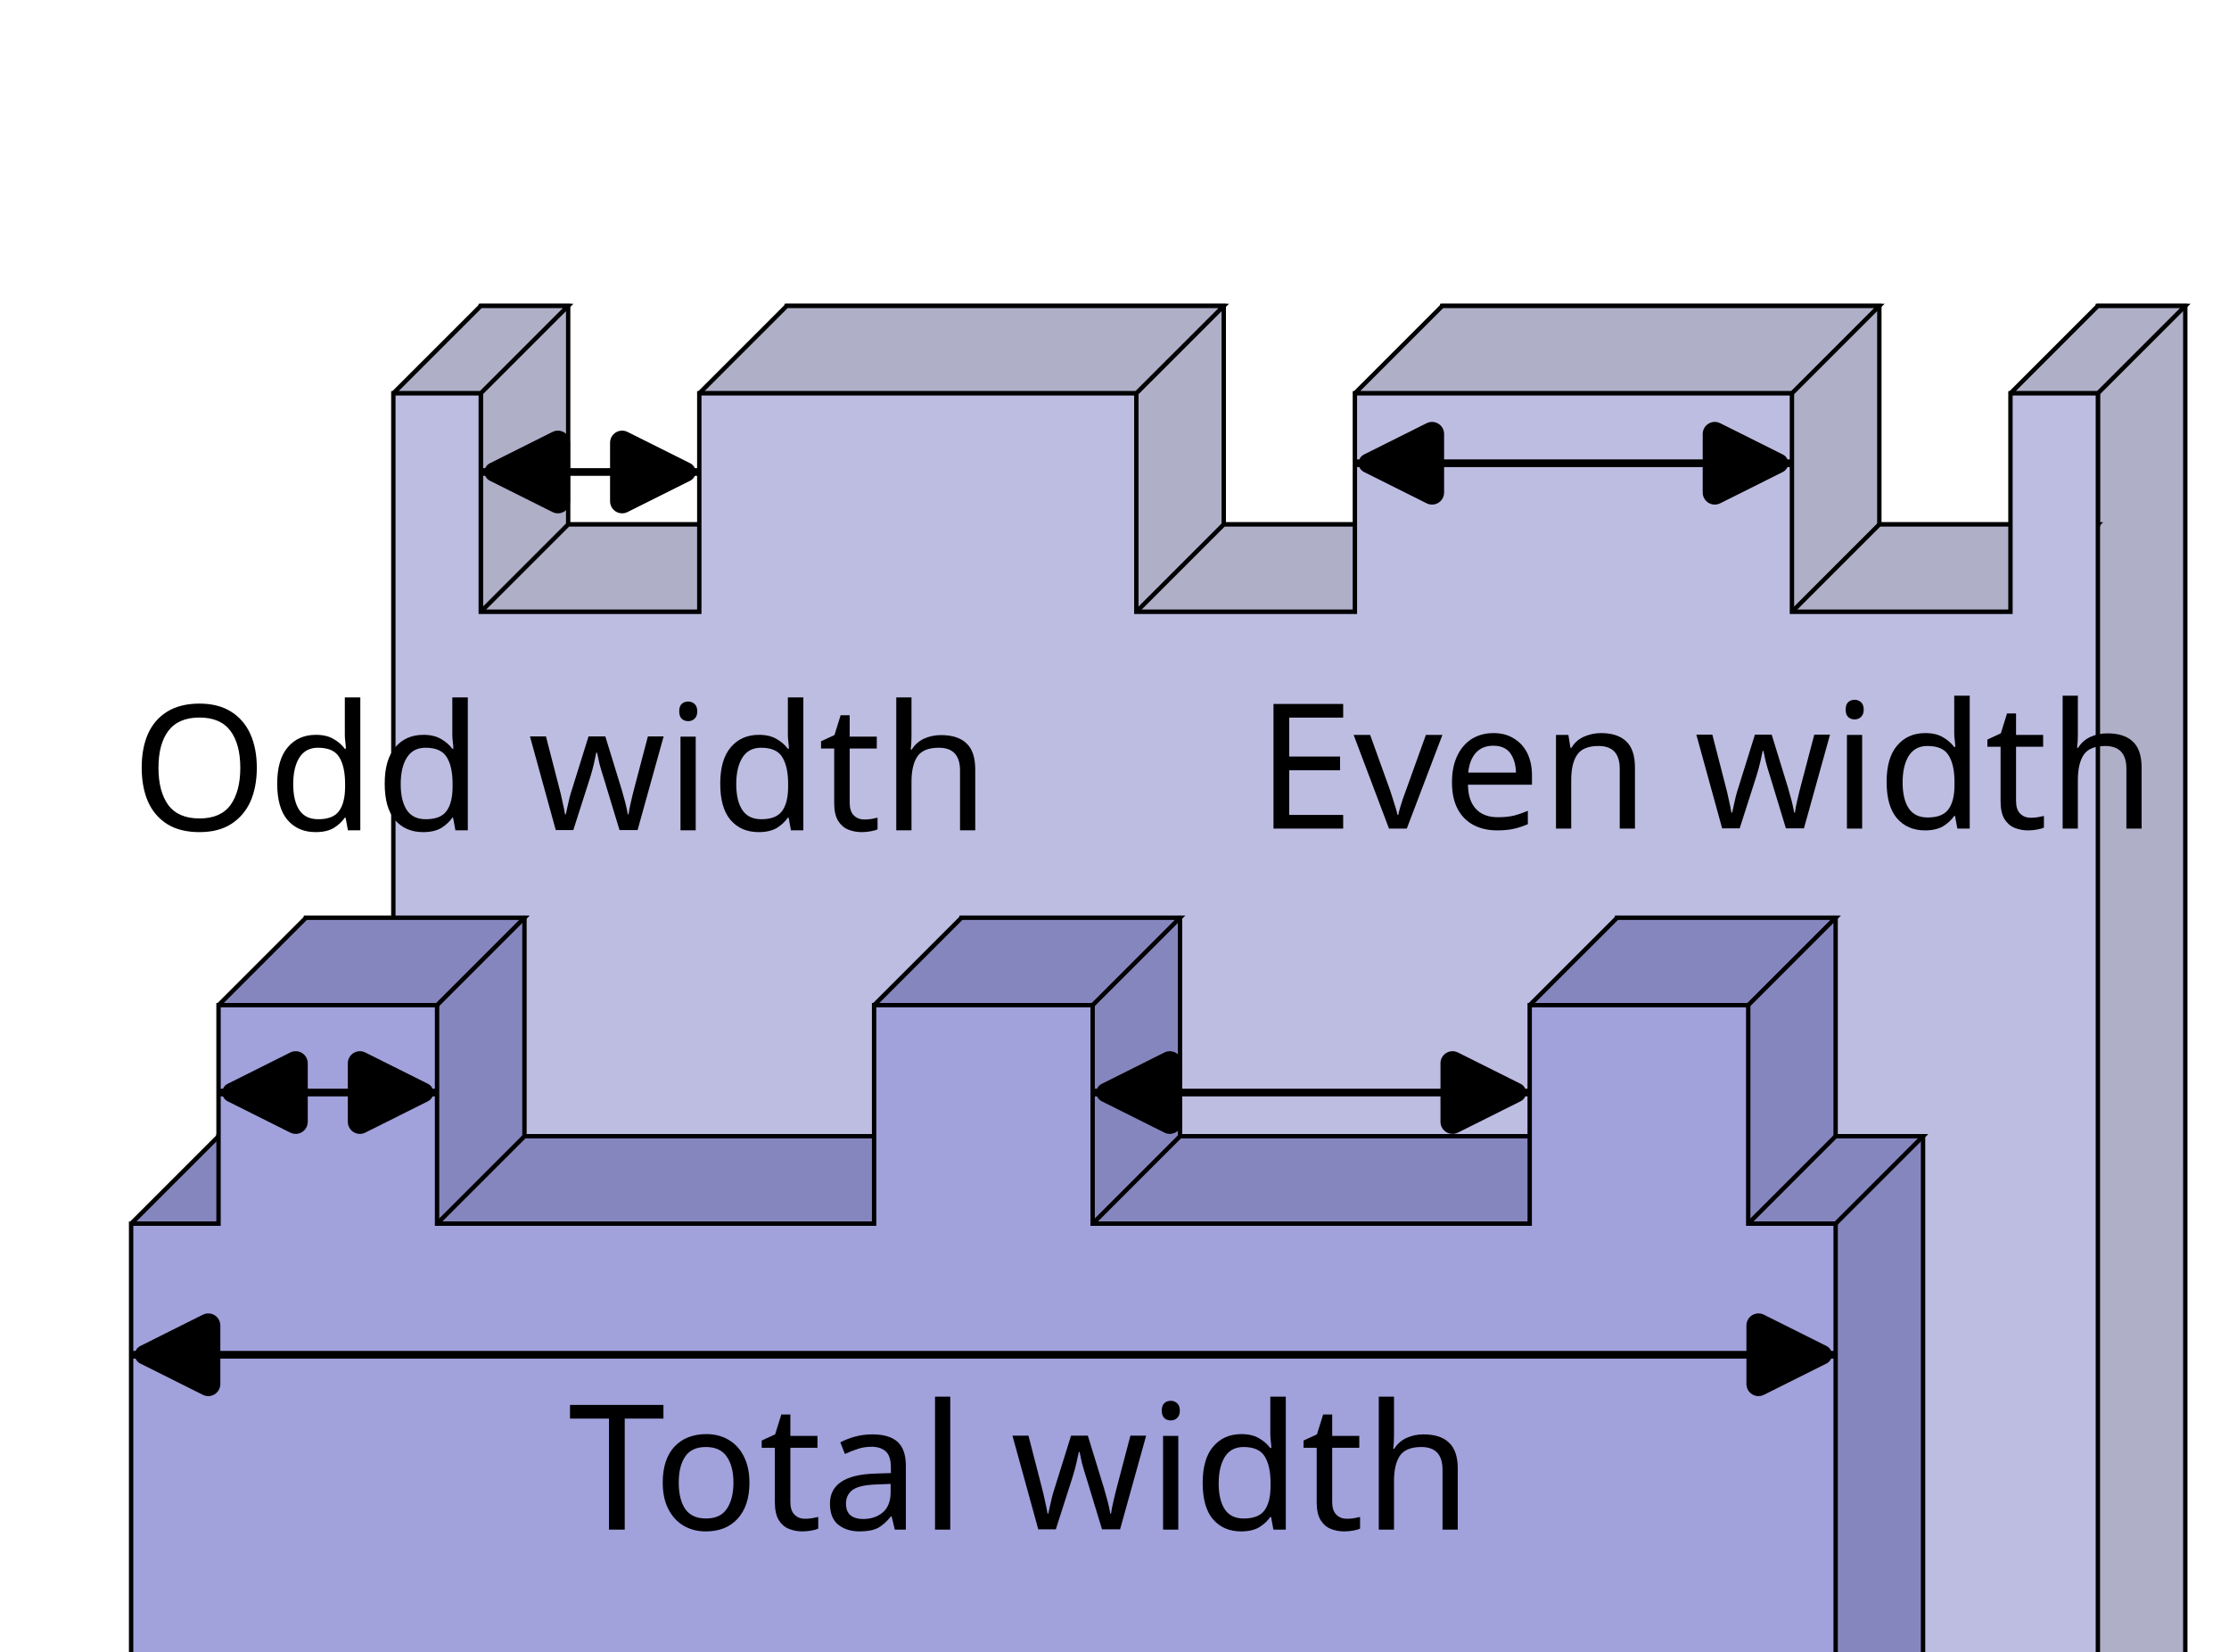
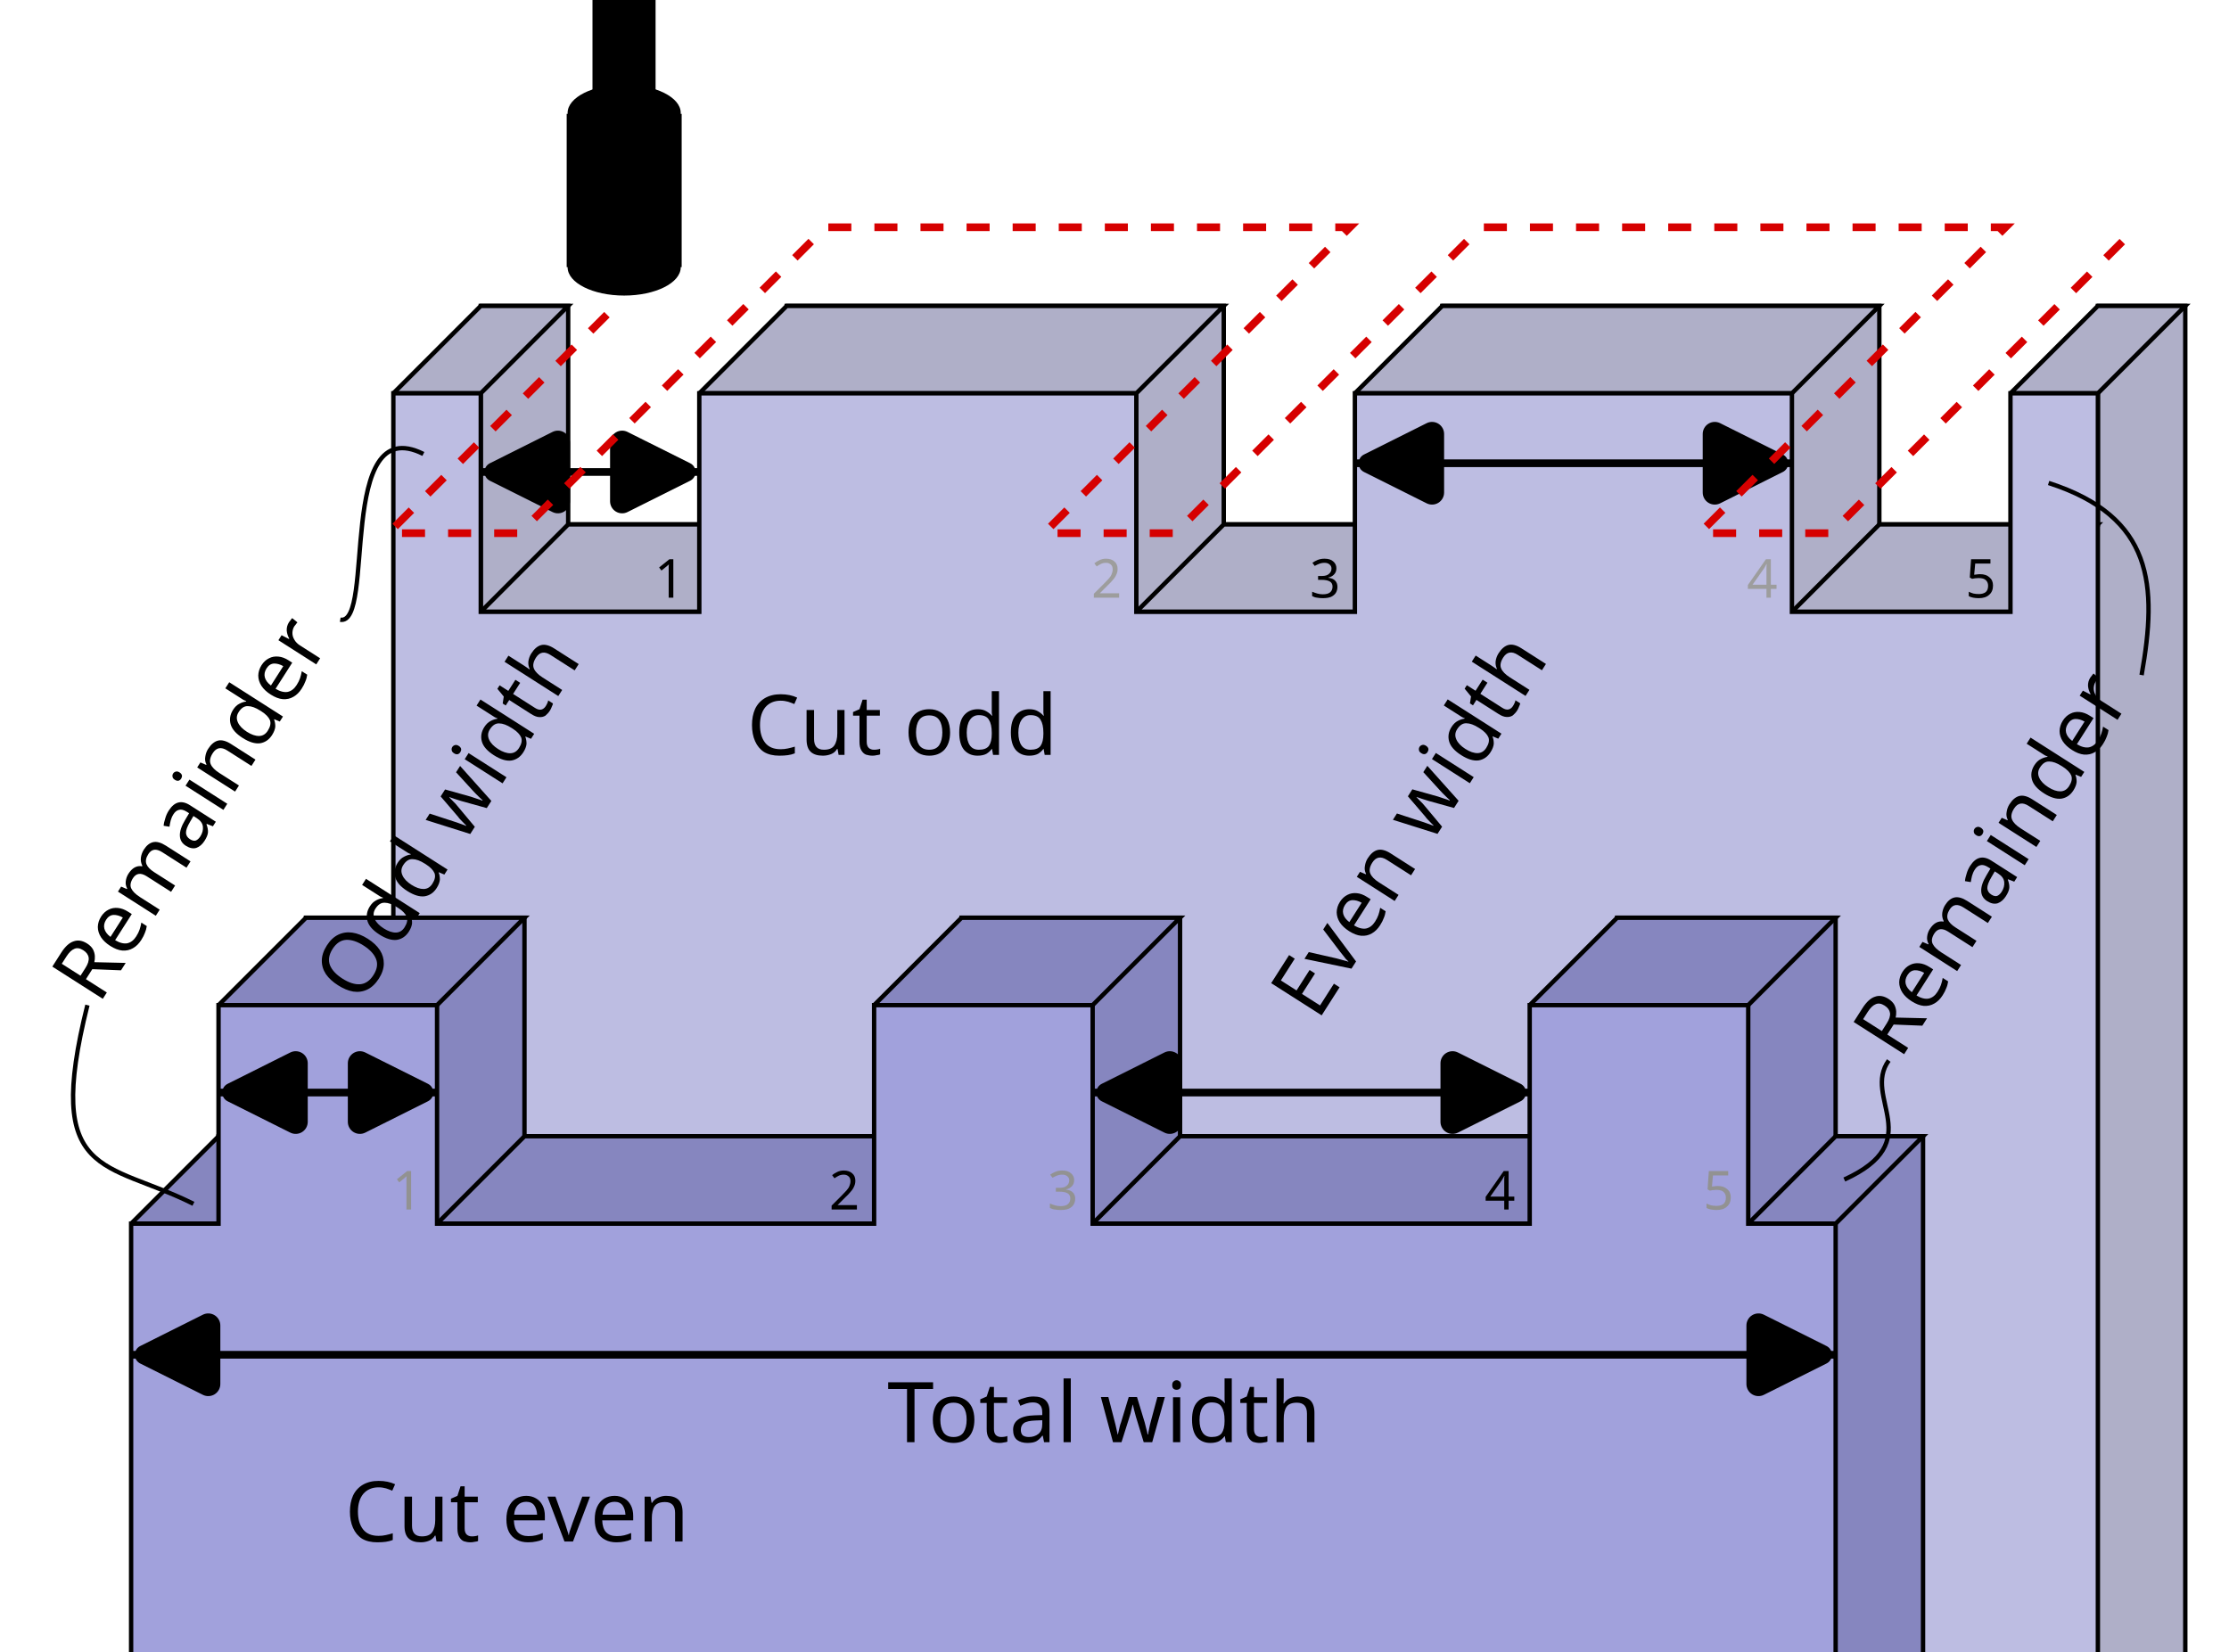
<svg xmlns="http://www.w3.org/2000/svg" width="134.938mm" height="100mm" viewBox="0 0 134.938 100" version="1.1" id="svg5">
  <defs id="defs2">
    <marker style="overflow:visible" id="RoundedArrow" refX="5" refY="0" orient="auto-start-reverse" markerWidth="11.135" markerHeight="10.764" viewBox="0 0 6.135 5.93" preserveAspectRatio="xMidYMid">
      <path transform="scale(0.7)" d="m -0.211,-4.106 6.422,3.211 a 1,1 90 0 1 0,1.789 L -0.211,4.106 A 1.236,1.236 31.717 0 1 -2,3 v -6 a 1.236,1.236 148.283 0 1 1.789,-1.106 z" style="fill:context-stroke;fill-rule:evenodd;stroke:none" id="path1367" />
    </marker>
  </defs>
  <g id="layer1" transform="translate(-23.8125,-55.5625)">
    <g id="g4385" transform="translate(5.291667,68.79167)">
      <path style="fill:#afafc8;fill-opacity:1;stroke:#000000;stroke-width:0.265px;stroke-linecap:butt;stroke-linejoin:miter;stroke-opacity:1" d="m 150.812,5.292 h -5.292 v 13.229 h -13.229 l 1e-5,-13.229 H 105.833 V 18.521 H 92.604 V 5.292 H 66.146 l -10e-7,13.229 H 52.917 V 5.292 H 47.625 v 87.313 h 103.188 z" id="path4330" />
      <path style="fill:#afafc8;fill-opacity:1;stroke:#000000;stroke-width:0.265px;stroke-linecap:butt;stroke-linejoin:miter;stroke-opacity:1" d="m 47.625,23.812 5.292,-5.292 h 13.229 l -5.292,5.292 H 47.625" id="path4332" />
      <path style="fill:#afafc8;fill-opacity:1;stroke:#000000;stroke-width:0.265px;stroke-linecap:butt;stroke-linejoin:miter;stroke-opacity:1" d="m 87.312,23.812 5.292,-5.292 h 13.229 l -5.292,5.292 H 87.312" id="path4334" />
      <path style="fill:#afafc8;fill-opacity:1;stroke:#000000;stroke-width:0.265px;stroke-linecap:butt;stroke-linejoin:miter;stroke-opacity:1" d="m 127,23.812 5.292,-5.292 h 13.229 l -5.292,5.292 H 127" id="path4336" />
      <path style="fill:#afafc8;fill-opacity:1;stroke:#000000;stroke-width:0.265px;stroke-linecap:butt;stroke-linejoin:miter;stroke-opacity:1" d="M 60.854,10.583 66.146,5.292 H 92.604 L 87.312,10.583 H 60.854" id="path4338" />
      <path style="fill:#afafc8;fill-opacity:1;stroke:#000000;stroke-width:0.265px;stroke-linecap:butt;stroke-linejoin:miter;stroke-opacity:1" d="m 100.542,10.583 5.292,-5.292 h 26.458 L 127,10.583 h -26.458" id="path4340" />
      <path style="fill:#afafc8;fill-opacity:1;stroke:#000000;stroke-width:0.265px;stroke-linecap:butt;stroke-linejoin:miter;stroke-opacity:1" d="m 140.229,10.583 5.292,-5.292 h 5.292 l -5.292,5.292 h -5.292" id="path4342" />
      <path style="fill:#afafc8;fill-opacity:1;stroke:#000000;stroke-width:0.265px;stroke-linecap:butt;stroke-linejoin:miter;stroke-opacity:1" d="m 42.333,10.583 5.292,-5.292 H 52.917 L 47.625,10.583 h -5.292" id="path4344" />
      <path style="fill:#bdbde2;fill-opacity:1;stroke:#000000;stroke-width:0.265px;stroke-linecap:butt;stroke-linejoin:miter;stroke-opacity:1" d="m 145.521,10.583 h -5.292 V 23.812 H 127 L 127,10.583 H 100.542 V 23.812 H 87.312 V 10.583 H 60.854 l -10e-7,13.229 H 47.625 V 10.583 H 42.333 V 92.604 H 145.521 Z" id="path4346" />
      <path style="fill:none;stroke:#000000;stroke-width:0.465;stroke-linecap:butt;stroke-linejoin:miter;stroke-dasharray:none;stroke-opacity:1;marker-start:url(#RoundedArrow);marker-end:url(#RoundedArrow)" d="M 47.625,15.346 H 60.854" id="path4350" />
      <path style="fill:none;stroke:#000000;stroke-width:0.465;stroke-linecap:butt;stroke-linejoin:miter;stroke-dasharray:none;stroke-opacity:1;marker-start:url(#RoundedArrow);marker-end:url(#RoundedArrow)" d="M 100.542,14.817 H 127" id="path4352" />
    </g>
    <g id="g4322" transform="translate(-10.58333,31.75)">
      <path style="fill:#8686bf;fill-opacity:1;stroke:#000000;stroke-width:0.265px;stroke-linecap:butt;stroke-linejoin:miter;stroke-opacity:1" d="m 150.812,92.604 h -5.292 V 79.375 h -13.229 l 1e-5,13.229 H 105.833 V 79.375 H 92.604 V 92.604 H 66.146 l -10e-7,-13.229 H 52.917 V 92.604 H 47.625 V 134.938 H 150.812 Z" id="path490" />
      <path style="fill:#8686bf;fill-opacity:1;stroke:#000000;stroke-width:0.265px;stroke-linecap:butt;stroke-linejoin:miter;stroke-opacity:1" d="m 47.625,84.667 5.292,-5.292 h 13.229 l -5.292,5.292 H 47.625" id="path1156" />
      <path style="fill:#8686bf;fill-opacity:1;stroke:#000000;stroke-width:0.265px;stroke-linecap:butt;stroke-linejoin:miter;stroke-opacity:1" d="m 87.312,84.667 5.292,-5.292 h 13.229 l -5.292,5.292 H 87.312" id="path1158" />
      <path style="fill:#8686bf;fill-opacity:1;stroke:#000000;stroke-width:0.265px;stroke-linecap:butt;stroke-linejoin:miter;stroke-opacity:1" d="m 127,84.667 5.292,-5.292 h 13.229 l -5.292,5.292 H 127" id="path1160" />
      <path style="fill:#8686bf;fill-opacity:1;stroke:#000000;stroke-width:0.265px;stroke-linecap:butt;stroke-linejoin:miter;stroke-opacity:1" d="m 60.854,97.896 5.292,-5.292 h 26.458 l -5.292,5.292 H 60.854" id="path1162" />
      <path style="fill:#8686bf;fill-opacity:1;stroke:#000000;stroke-width:0.265px;stroke-linecap:butt;stroke-linejoin:miter;stroke-opacity:1" d="m 100.542,97.896 5.292,-5.292 h 26.458 L 127,97.896 h -26.458" id="path1164" />
      <path style="fill:#8686bf;fill-opacity:1;stroke:#000000;stroke-width:0.265px;stroke-linecap:butt;stroke-linejoin:miter;stroke-opacity:1" d="m 140.229,97.896 5.292,-5.292 h 5.292 l -5.292,5.292 h -5.292" id="path1166" />
      <path style="fill:#8686bf;fill-opacity:1;stroke:#000000;stroke-width:0.265px;stroke-linecap:butt;stroke-linejoin:miter;stroke-opacity:1" d="m 42.333,97.896 5.292,-5.292 h 5.292 l -5.292,5.292 h -5.292" id="path1168" />
      <path style="fill:#a1a1dc;fill-opacity:1;stroke:#000000;stroke-width:0.265px;stroke-linecap:butt;stroke-linejoin:miter;stroke-opacity:1" d="m 145.521,97.896 h -5.292 V 84.667 H 127 L 127,97.896 H 100.542 V 84.667 H 87.312 V 97.896 H 60.854 l -1e-6,-13.229 H 47.625 V 97.896 H 42.333 V 140.229 H 145.521 Z" id="path1154" />
      <path style="fill:none;stroke:#000000;stroke-width:0.465;stroke-linecap:butt;stroke-linejoin:miter;stroke-dasharray:none;stroke-opacity:1;marker-start:url(#RoundedArrow);marker-end:url(#RoundedArrow)" d="M 42.333,105.833 H 145.521" id="path1170" />
      <path style="fill:none;stroke:#000000;stroke-width:0.465;stroke-linecap:butt;stroke-linejoin:miter;stroke-dasharray:none;stroke-opacity:1;marker-start:url(#RoundedArrow);marker-end:url(#RoundedArrow)" d="M 47.625,89.958 H 60.854" id="path1844" />
      <path style="fill:none;stroke:#000000;stroke-width:0.465;stroke-linecap:butt;stroke-linejoin:miter;stroke-dasharray:none;stroke-opacity:1;marker-start:url(#RoundedArrow);marker-end:url(#RoundedArrow)" d="M 100.542,89.958 H 127" id="path1854" />
-       <text xml:space="preserve" style="font-style:normal;font-weight:normal;font-size:10.583px;line-height:1.25;font-family:sans-serif;fill:#000000;fill-opacity:1;stroke:none;stroke-width:0.265" x="68.792" y="116.417" id="text1918">
-         <tspan id="tspan1916" style="stroke-width:0.265" x="68.792" y="116.417">Total width</tspan>
+       <text xml:space="preserve" style="font-style:normal;font-weight:normal;font-size:5.08px;line-height:1.25;font-family:sans-serif;fill:#000000;fill-opacity:1;stroke:none;stroke-width:0.123" x="88.117" y="111.127" id="text1918">
+         <tspan id="tspan1916" style="font-size:5.08px;stroke-width:0.123" x="88.117" y="111.127">Total width</tspan>
      </text>
    </g>
-     <text xml:space="preserve" style="font-style:normal;font-weight:normal;font-size:10.583px;line-height:1.25;font-family:sans-serif;fill:#000000;fill-opacity:1;stroke:none;stroke-width:0.265" x="31.75" y="105.833" id="text1922">
-       <tspan id="tspan1920" style="stroke-width:0.265" x="31.75" y="105.833">Odd width</tspan>
+     <text xml:space="preserve" style="font-style:normal;font-weight:normal;font-size:5.083px;line-height:1.25;font-family:sans-serif;fill:#000000;fill-opacity:1;stroke:none;stroke-width:0.127" x="-73.613" y="101.124" id="text1922" transform="rotate(-57.45383)">
+       <tspan id="tspan1920" style="stroke-width:0.127" x="-73.613" y="101.124">Odd width</tspan>
    </text>
-     <text xml:space="preserve" style="font-style:normal;font-weight:normal;font-size:10.583px;line-height:1.25;font-family:sans-serif;fill:#000000;fill-opacity:1;stroke:none;stroke-width:0.265" x="99.875" y="105.727" id="text1980">
-       <tspan id="tspan1978" style="stroke-width:0.265" x="99.875" y="105.727">Even width</tspan>
+     <text xml:space="preserve" style="font-style:normal;font-weight:normal;font-size:5.083px;line-height:1.25;font-family:sans-serif;fill:#000000;fill-opacity:1;stroke:none;stroke-width:0.127" x="-43.301" y="150.48" id="text1980" transform="rotate(-57.45383)">
+       <tspan id="tspan1978" style="stroke-width:0.127" x="-43.301" y="150.48">Even width</tspan>
    </text>
+     <text xml:space="preserve" style="font-style:normal;font-weight:normal;font-size:5.083px;line-height:1.25;font-family:sans-serif;fill:#000000;fill-opacity:1;stroke:none;stroke-width:0.127" x="-82.153" y="87.742" id="text864" transform="rotate(-57.45383)">
+       <tspan id="tspan862" style="stroke-width:0.127" x="-82.153" y="87.742">Remainder</tspan>
+     </text>
+     <path style="fill:none;fill-rule:evenodd;stroke:#000000;stroke-width:0.265px;stroke-linecap:butt;stroke-linejoin:miter;stroke-opacity:1" d="M 29.104,116.417 C 26.458,127 30.23,125.798 35.522,128.444" id="path2459" />
+     <path style="fill:none;fill-rule:evenodd;stroke:#000000;stroke-width:0.265px;stroke-linecap:butt;stroke-linejoin:miter;stroke-opacity:1" d="M 44.41,93.082 C 46.558,93.442 44.15,80.4 49.442,83.046" id="path2815" />
+     <text xml:space="preserve" style="font-style:normal;font-weight:normal;font-size:5.083px;line-height:1.25;font-family:sans-serif;fill:#000000;fill-opacity:1;stroke:none;stroke-width:0.127" x="-26.311" y="181.467" id="text3222" transform="rotate(-57.45383)">
+       <tspan id="tspan3220" style="stroke-width:0.127" x="-26.311" y="181.467">Remainder</tspan>
+     </text>
+     <path style="fill:none;fill-rule:evenodd;stroke:#000000;stroke-width:0.265px;stroke-linecap:butt;stroke-linejoin:miter;stroke-opacity:1" d="m 138.153,119.767 c -1.625,2.252 2.392,4.889 -2.69,7.208" id="path3224" />
+     <path style="fill:none;fill-rule:evenodd;stroke:#000000;stroke-width:0.265px;stroke-linecap:butt;stroke-linejoin:miter;stroke-opacity:1" d="m 153.459,96.432 c 0.964,-5.439 0.72,-9.578 -5.628,-11.629" id="path3226" />
+     <g id="g11053" transform="matrix(0.8768646,0,0,0.8768646,30.27767,5.382911)">
+       <ellipse style="color:#000000;overflow:visible;fill:#000000;stroke-width:2.214;stroke-linecap:round;stroke-linejoin:round" id="path10757" cx="35.719" cy="75.68" rx="3.905" ry="1.953" />
+       <ellipse style="color:#000000;overflow:visible;fill:#000000;stroke-width:2.214;stroke-linecap:round;stroke-linejoin:round" id="ellipse10839" cx="35.719" cy="65.022" rx="3.905" ry="1.953" />
+       <ellipse style="color:#000000;overflow:visible;fill:#000000;stroke-width:1.238;stroke-linecap:round;stroke-linejoin:round" id="ellipse10841" cx="35.719" cy="55.825" rx="2.183" ry="1.092" />
+       <rect style="color:#000000;overflow:visible;fill:#000000;stroke-width:3;stroke-linecap:round;stroke-linejoin:round" id="rect10865" width="7.938" height="10.583" x="31.75" y="65.087" ry="0" />
+       <rect style="color:#000000;overflow:visible;fill:#000000;stroke-width:2.223;stroke-linecap:round;stroke-linejoin:round" id="rect11046" width="4.356" height="10.583" x="33.531" y="55.695" ry="0" />
+     </g>
+     <path style="fill:none;fill-rule:evenodd;stroke:#d60000;stroke-width:0.465;stroke-linecap:butt;stroke-linejoin:miter;stroke-miterlimit:4;stroke-dasharray:1.395, 1.395;stroke-dashoffset:0;stroke-opacity:1" d="M 60.556,74.613 47.327,87.842 h 7.938 L 73.785,69.321 H 105.535 L 87.014,87.842 h 7.938 L 113.473,69.321 h 31.75 L 126.702,87.842 h 7.938 l 18.521,-18.521" id="path11088" />
+     <text xml:space="preserve" style="font-style:normal;font-weight:normal;font-size:5.08px;line-height:1.25;font-family:sans-serif;fill:#000000;fill-opacity:1;stroke:none;stroke-width:0.123" x="69.024" y="101.266" id="text1918-1">
+       <tspan id="tspan1916-9" style="font-size:5.08px;stroke-width:0.123" x="69.024" y="101.266">Cut odd</tspan>
+     </text>
+     <text xml:space="preserve" style="font-style:normal;font-weight:normal;font-size:5.08px;line-height:1.25;font-family:sans-serif;fill:#000000;fill-opacity:1;stroke:none;stroke-width:0.123" x="44.682" y="148.891" id="text11794">
+       <tspan id="tspan11792" style="font-size:5.08px;stroke-width:0.123" x="44.682" y="148.891">Cut even</tspan>
+     </text>
+     <g id="g24814">
+       <text xml:space="preserve" style="font-size:3.255px;line-height:125%;font-family:Montserrat;-inkscape-font-specification:Montserrat;letter-spacing:0px;word-spacing:0px;fill:#000000;fill-opacity:1;stroke:none;stroke-width:0.081px;stroke-linecap:butt;stroke-linejoin:miter;stroke-opacity:1" x="63.417" y="91.744" id="text17150">
+         <tspan id="tspan17148" style="font-style:normal;font-variant:normal;font-weight:normal;font-stretch:normal;font-family:sans-serif;-inkscape-font-specification:sans-serif;fill:#000000;fill-opacity:1;stroke:none;stroke-width:0.081px" x="63.417" y="91.744">1</tspan>
+       </text>
+       <text xml:space="preserve" style="font-size:3.255px;line-height:125%;font-family:Montserrat;-inkscape-font-specification:Montserrat;letter-spacing:0px;word-spacing:0px;fill:#9d9d9d;fill-opacity:1;stroke:none;stroke-width:0.081px;stroke-linecap:butt;stroke-linejoin:miter;stroke-opacity:1" x="89.875" y="91.744" id="text21780">
+         <tspan id="tspan21778" style="font-style:normal;font-variant:normal;font-weight:normal;font-stretch:normal;font-family:sans-serif;-inkscape-font-specification:sans-serif;fill:#9d9d9d;fill-opacity:1;stroke:none;stroke-width:0.081px" x="89.875" y="91.744">2</tspan>
+       </text>
+       <text xml:space="preserve" style="font-size:3.255px;line-height:125%;font-family:Montserrat;-inkscape-font-specification:Montserrat;letter-spacing:0px;word-spacing:0px;fill:#000000;fill-opacity:1;stroke:none;stroke-width:0.081px;stroke-linecap:butt;stroke-linejoin:miter;stroke-opacity:1" x="103.104" y="91.744" id="text22191">
+         <tspan id="tspan22189" style="font-style:normal;font-variant:normal;font-weight:normal;font-stretch:normal;font-family:sans-serif;-inkscape-font-specification:sans-serif;fill:#000000;fill-opacity:1;stroke:none;stroke-width:0.081px" x="103.104" y="91.744">3</tspan>
+       </text>
+       <text xml:space="preserve" style="font-size:3.255px;line-height:125%;font-family:Montserrat;-inkscape-font-specification:Montserrat;letter-spacing:0px;word-spacing:0px;fill:#9d9d9d;fill-opacity:1;stroke:none;stroke-width:0.081px;stroke-linecap:butt;stroke-linejoin:miter;stroke-opacity:1" x="129.563" y="91.744" id="text22335">
+         <tspan id="tspan22333" style="font-style:normal;font-variant:normal;font-weight:normal;font-stretch:normal;font-family:sans-serif;-inkscape-font-specification:sans-serif;fill:#9d9d9d;fill-opacity:1;stroke:none;stroke-width:0.081px" x="129.563" y="91.744">4</tspan>
+       </text>
+       <text xml:space="preserve" style="font-size:3.255px;line-height:125%;font-family:Montserrat;-inkscape-font-specification:Montserrat;letter-spacing:0px;word-spacing:0px;fill:#000000;fill-opacity:1;stroke:none;stroke-width:0.081px;stroke-linecap:butt;stroke-linejoin:miter;stroke-opacity:1" x="142.792" y="91.744" id="text22460">
+         <tspan id="tspan22458" style="font-style:normal;font-variant:normal;font-weight:normal;font-stretch:normal;font-family:sans-serif;-inkscape-font-specification:sans-serif;fill:#000000;fill-opacity:1;stroke:none;stroke-width:0.081px" x="142.792" y="91.744">5</tspan>
+       </text>
+     </g>
+     <g id="g24836" transform="translate(-15.875,37.04167)">
+       <text xml:space="preserve" style="font-size:3.255px;line-height:125%;font-family:Montserrat;-inkscape-font-specification:Montserrat;letter-spacing:0px;word-spacing:0px;fill:#929292;fill-opacity:1;stroke:none;stroke-width:0.081px;stroke-linecap:butt;stroke-linejoin:miter;stroke-opacity:1" x="63.417" y="91.744" id="text24818">
+         <tspan id="tspan24816" style="font-style:normal;font-variant:normal;font-weight:normal;font-stretch:normal;font-family:sans-serif;-inkscape-font-specification:sans-serif;fill:#929292;fill-opacity:1;stroke:none;stroke-width:0.081px" x="63.417" y="91.744">1</tspan>
+       </text>
+       <text xml:space="preserve" style="font-size:3.255px;line-height:125%;font-family:Montserrat;-inkscape-font-specification:Montserrat;letter-spacing:0px;word-spacing:0px;fill:#000000;fill-opacity:1;stroke:none;stroke-width:0.081px;stroke-linecap:butt;stroke-linejoin:miter;stroke-opacity:1" x="89.875" y="91.744" id="text24822">
+         <tspan id="tspan24820" style="font-style:normal;font-variant:normal;font-weight:normal;font-stretch:normal;font-family:sans-serif;-inkscape-font-specification:sans-serif;fill:#000000;fill-opacity:1;stroke:none;stroke-width:0.081px" x="89.875" y="91.744">2</tspan>
+       </text>
+       <text xml:space="preserve" style="font-size:3.255px;line-height:125%;font-family:Montserrat;-inkscape-font-specification:Montserrat;letter-spacing:0px;word-spacing:0px;fill:#929292;fill-opacity:1;stroke:none;stroke-width:0.081px;stroke-linecap:butt;stroke-linejoin:miter;stroke-opacity:1" x="103.104" y="91.744" id="text24826">
+         <tspan id="tspan24824" style="font-style:normal;font-variant:normal;font-weight:normal;font-stretch:normal;font-family:sans-serif;-inkscape-font-specification:sans-serif;fill:#929292;fill-opacity:1;stroke:none;stroke-width:0.081px" x="103.104" y="91.744">3</tspan>
+       </text>
+       <text xml:space="preserve" style="font-size:3.255px;line-height:125%;font-family:Montserrat;-inkscape-font-specification:Montserrat;letter-spacing:0px;word-spacing:0px;fill:#000000;fill-opacity:1;stroke:none;stroke-width:0.081px;stroke-linecap:butt;stroke-linejoin:miter;stroke-opacity:1" x="129.563" y="91.744" id="text24830">
+         <tspan id="tspan24828" style="font-style:normal;font-variant:normal;font-weight:normal;font-stretch:normal;font-family:sans-serif;-inkscape-font-specification:sans-serif;fill:#000000;fill-opacity:1;stroke:none;stroke-width:0.081px" x="129.563" y="91.744">4</tspan>
+       </text>
+       <text xml:space="preserve" style="font-size:3.255px;line-height:125%;font-family:Montserrat;-inkscape-font-specification:Montserrat;letter-spacing:0px;word-spacing:0px;fill:#929292;fill-opacity:1;stroke:none;stroke-width:0.081px;stroke-linecap:butt;stroke-linejoin:miter;stroke-opacity:1" x="142.792" y="91.744" id="text24834">
+         <tspan id="tspan24832" style="font-style:normal;font-variant:normal;font-weight:normal;font-stretch:normal;font-family:sans-serif;-inkscape-font-specification:sans-serif;fill:#929292;fill-opacity:1;stroke:none;stroke-width:0.081px" x="142.792" y="91.744">5</tspan>
+       </text>
+     </g>
  </g>
</svg>
